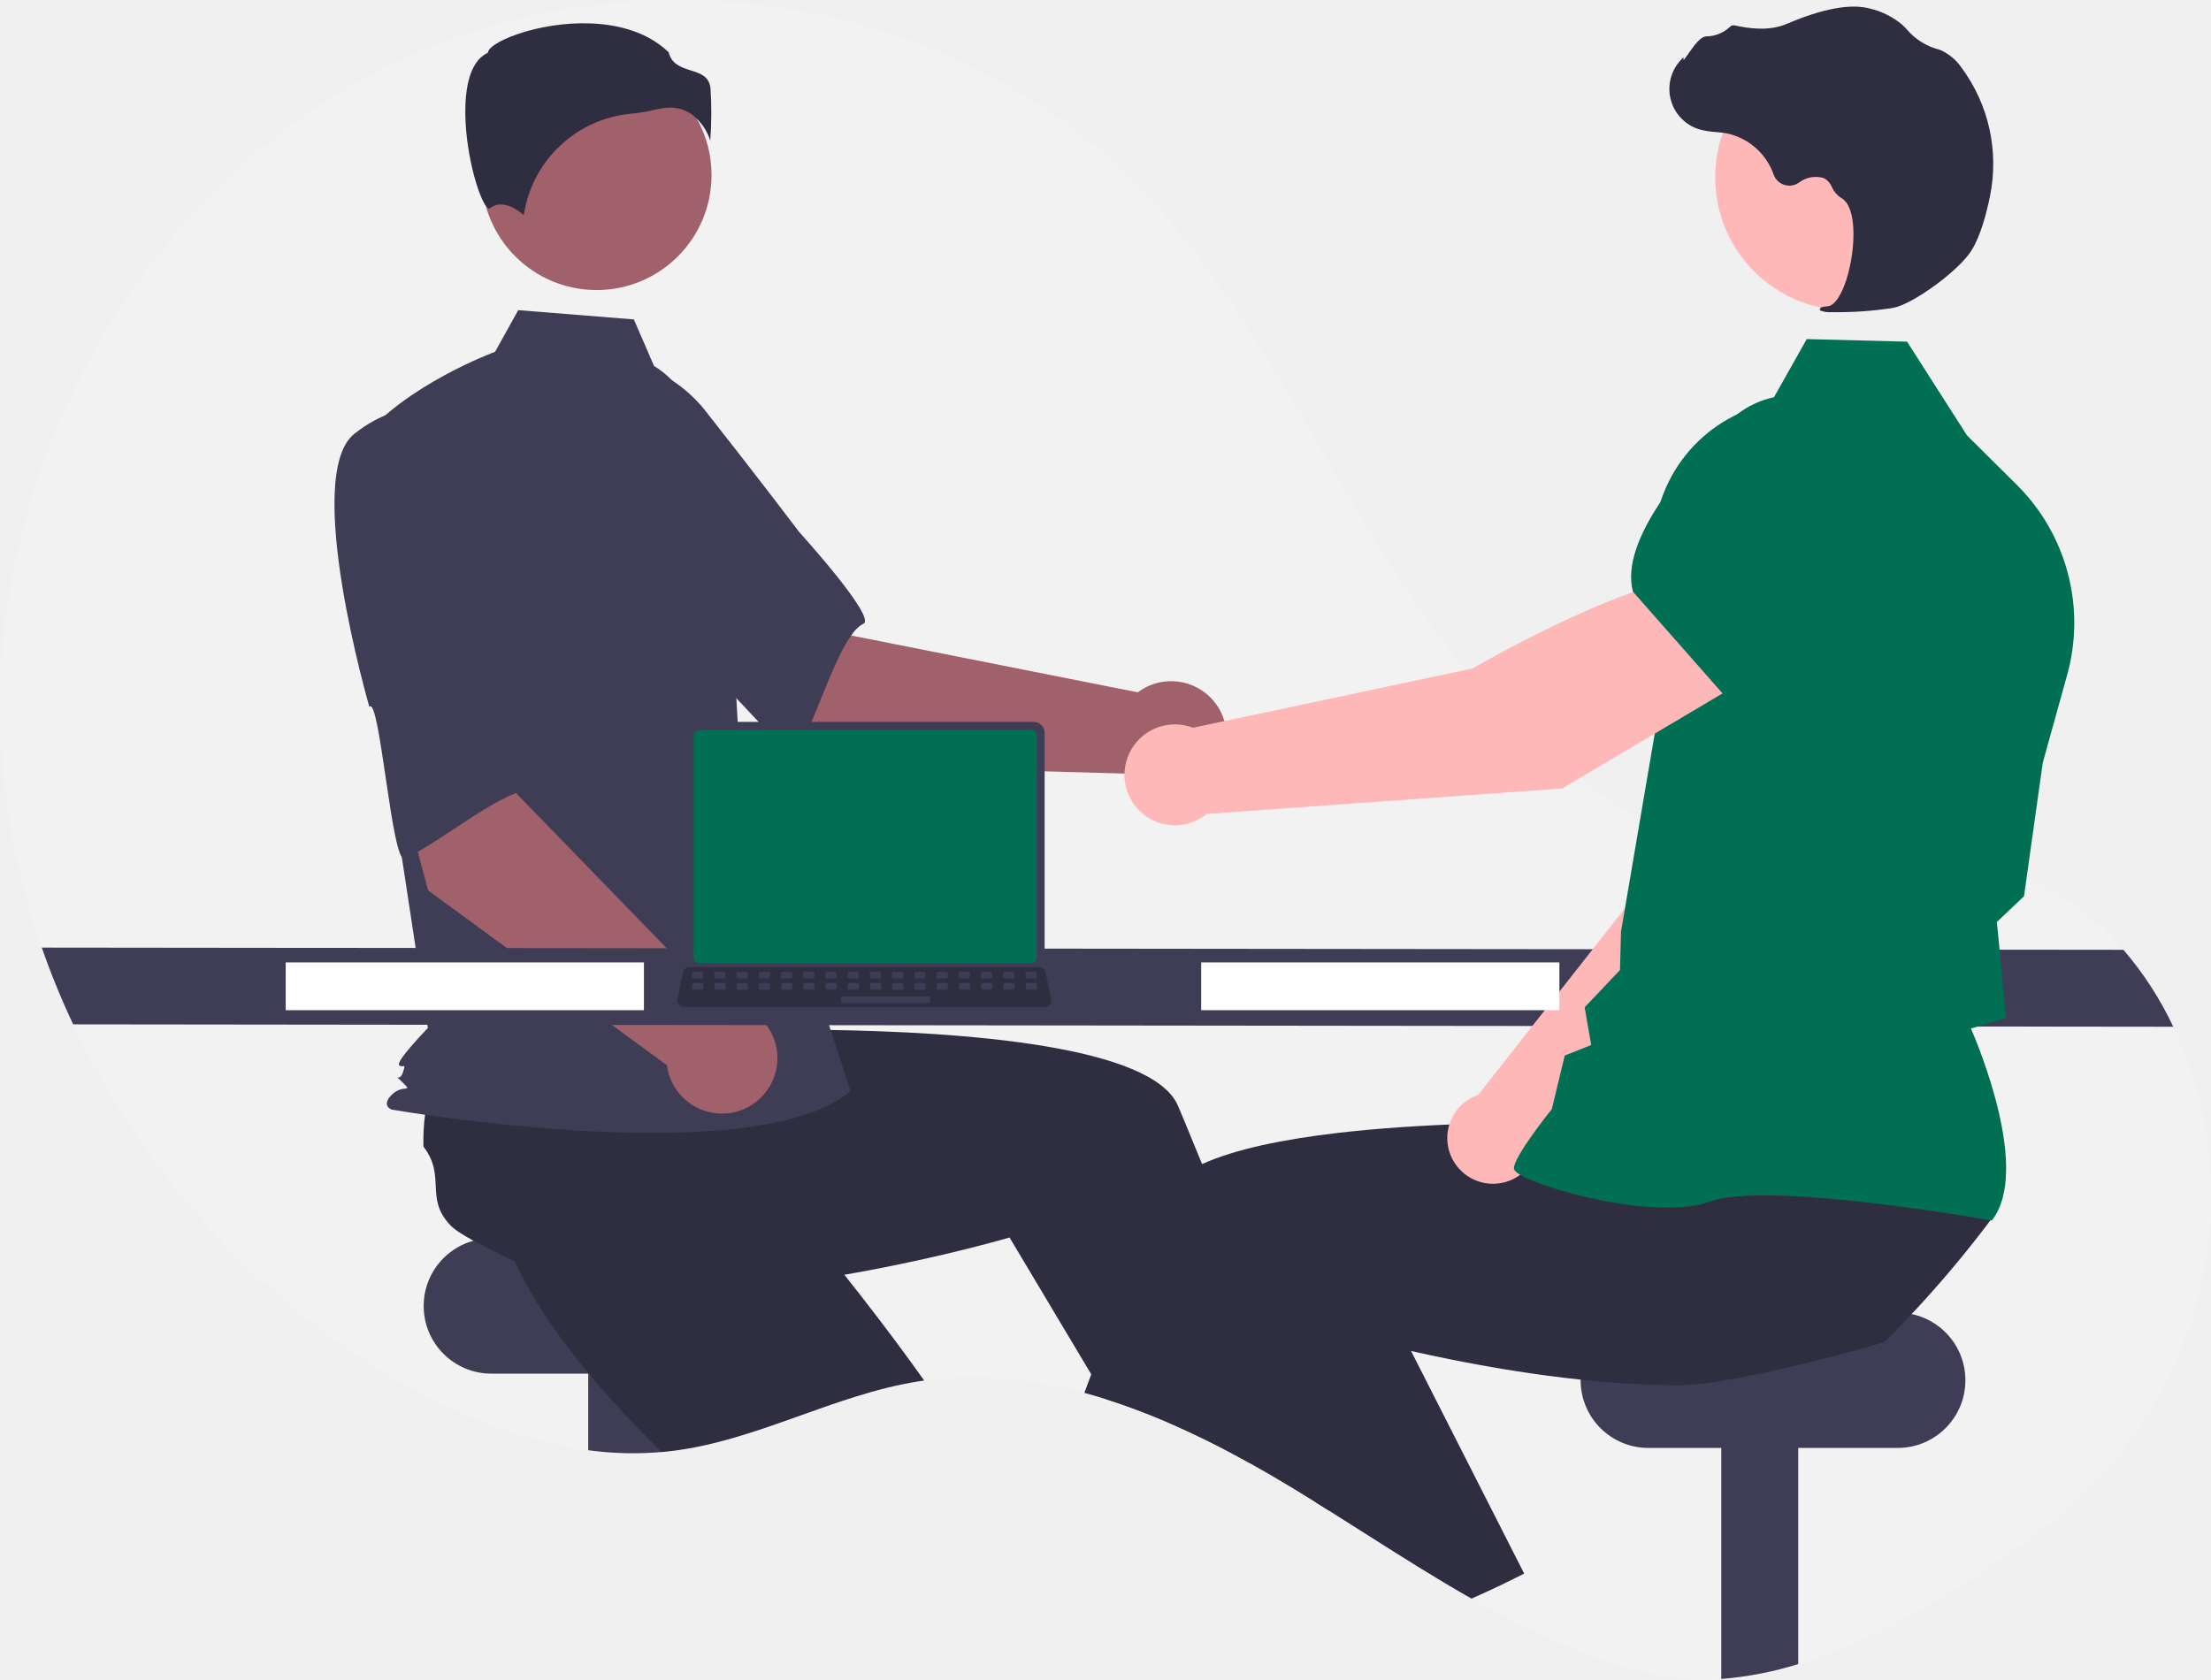
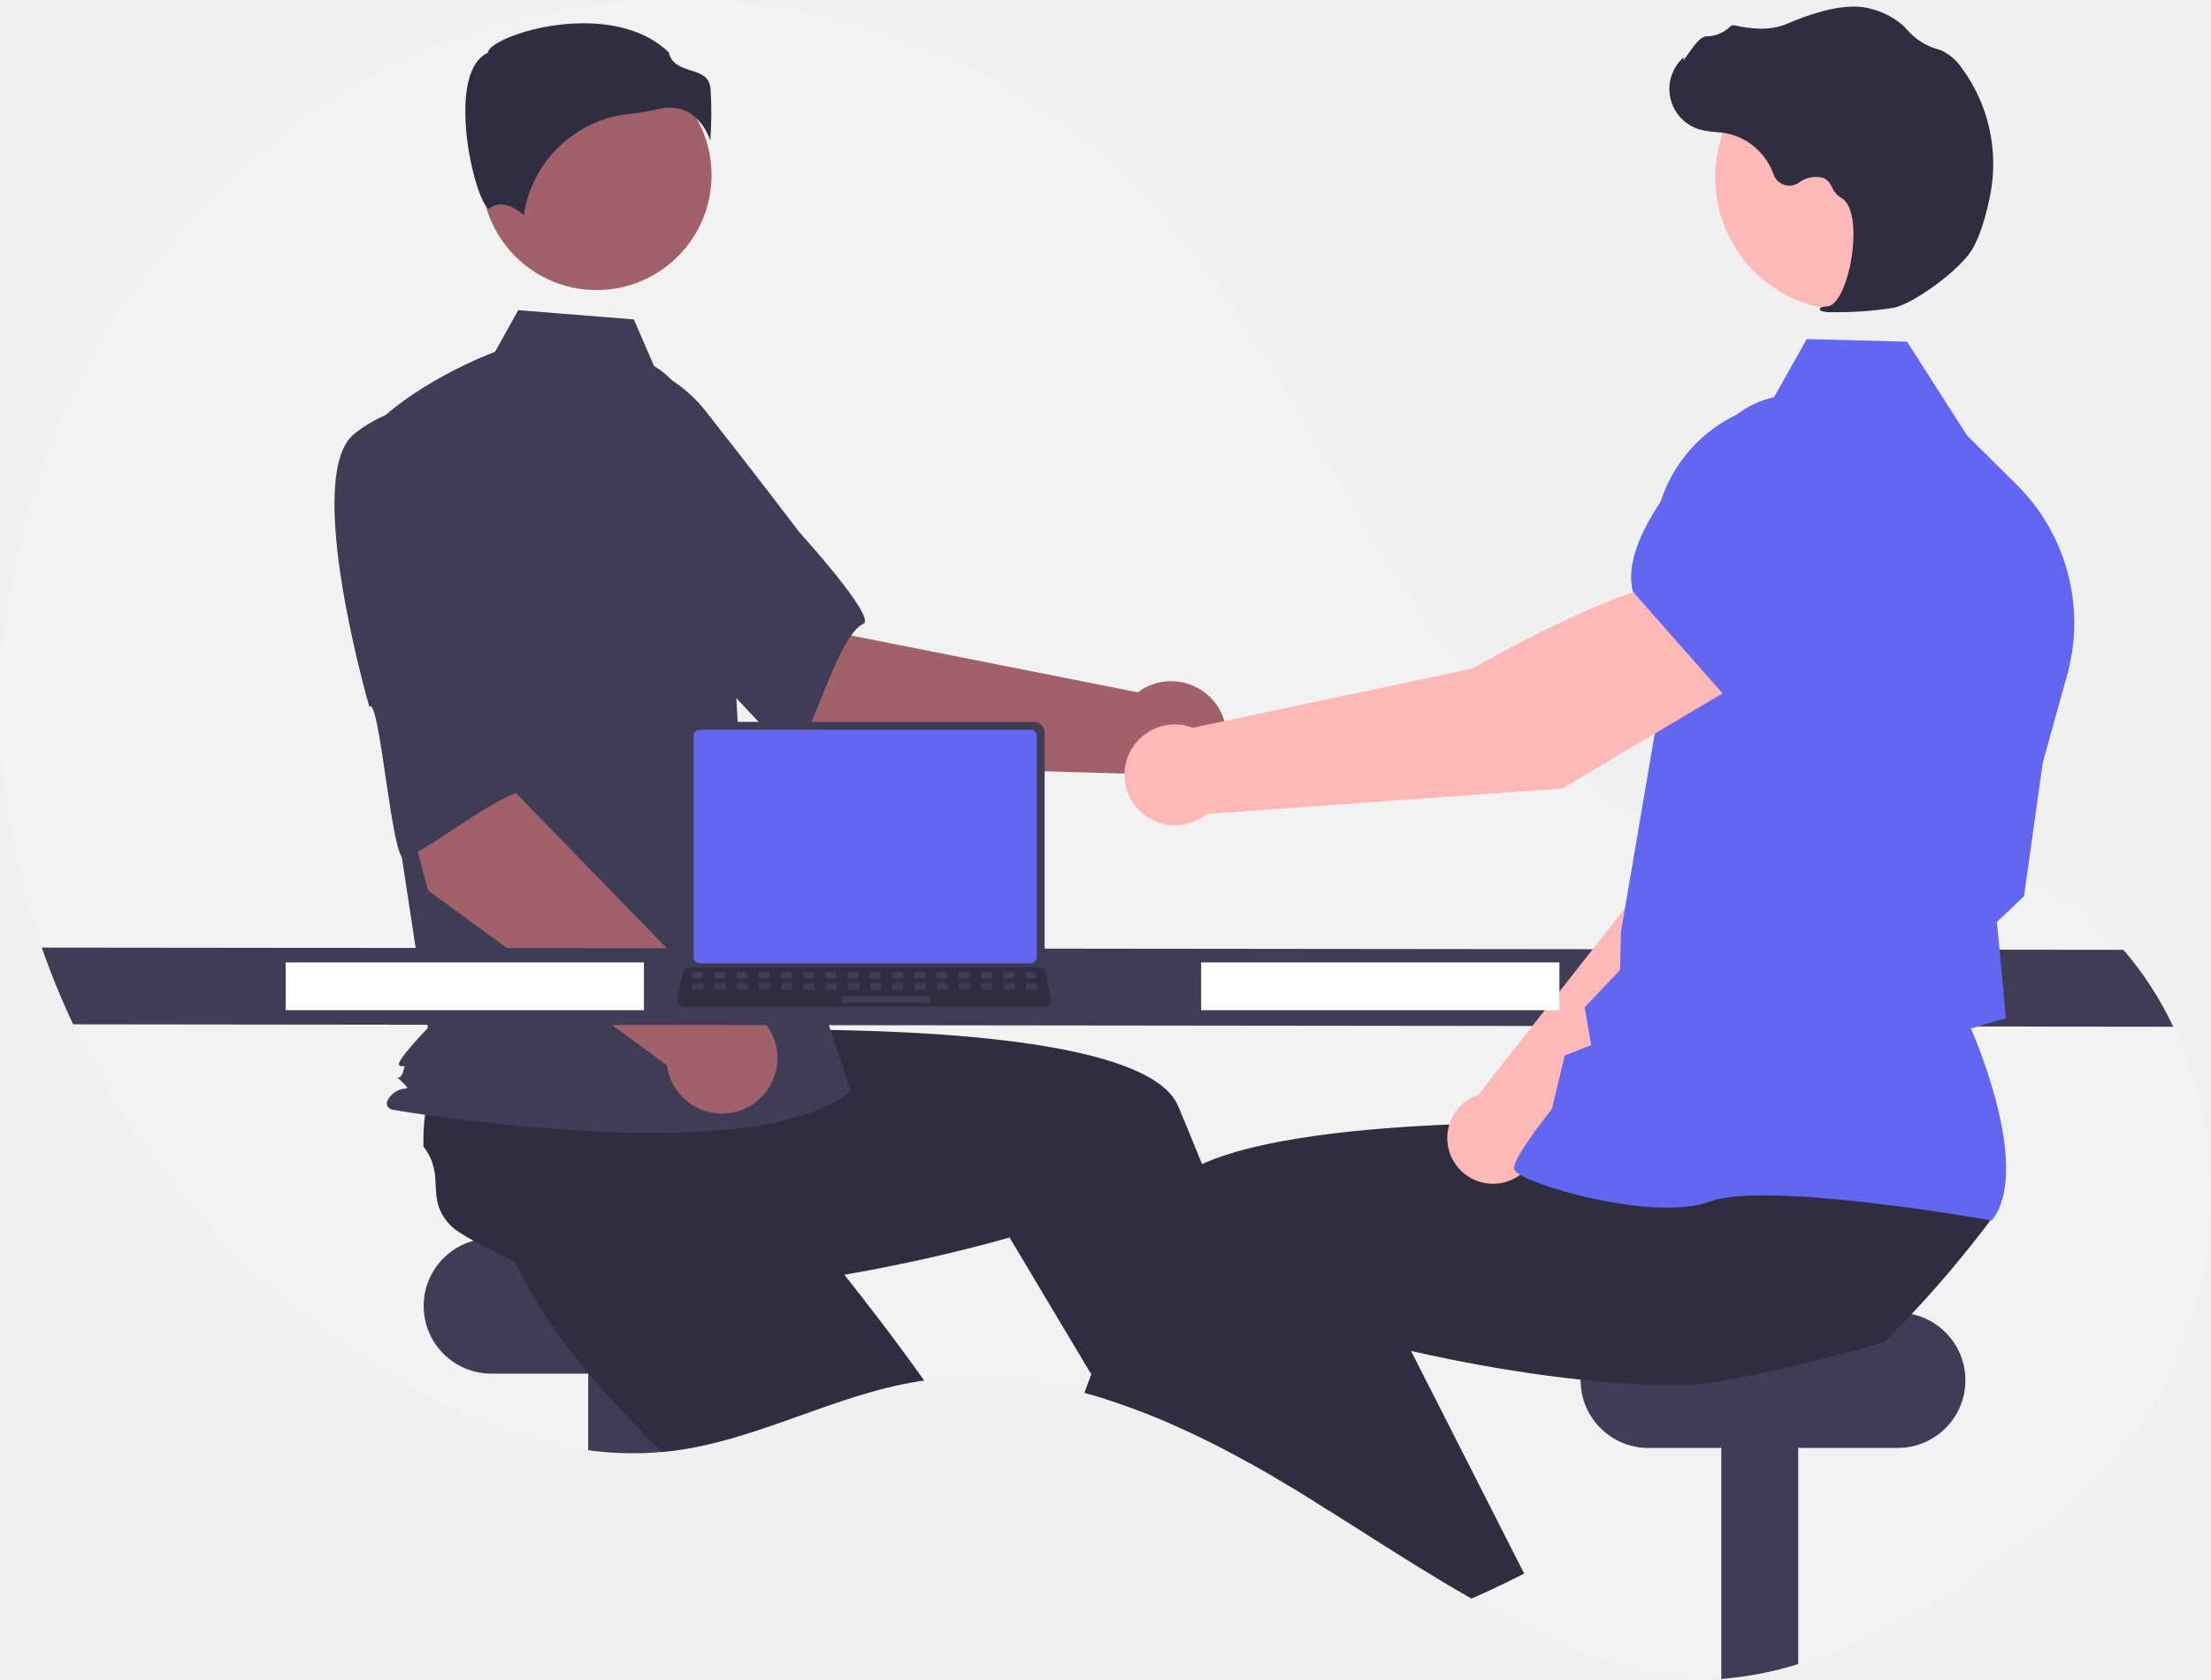
<svg xmlns="http://www.w3.org/2000/svg" data-name="Layer 1" width="833.222" height="633.11" viewBox="0 0 833.222 633.11">
  <path d="M954.314,708.907c-27.3,20.79-60.56,41.85-93.26,51.78a132.151,132.151,0,0,1-29,5.61,87.682,87.682,0,0,1-27.45-2.13c-23.6-5.87-45.49-16.15-66.67-28.16-6.92-3.93-13.76-8.04-20.56-12.24-11.1-6.86-22.09-13.96-33.11-20.89-1.65-1.05-3.29-2.08-4.94-3.1h-.01q-3.99-2.505-8-4.94c-.47-.29-.94-.57-1.42-.86q-7.575-4.59-15.41-8.97c-.64-.35-1.28-.71-1.92-1.06a337.758,337.758,0,0,0-31.12-15.23c-6.98-2.94-14.05-5.59-21.19-7.85h-.01c-2.73-.86-5.47-1.67-8.22-2.41a172.032,172.032,0,0,0-25.14-4.92,137.461,137.461,0,0,0-35.21.28c-.79.11-1.57.22-2.36.35-31.6,5.06-60.44,22.12-92.18,26.14-1.03.13-2.05.25-3.08.34-.44.04-.88.09-1.32.12a126.185,126.185,0,0,1-27.68-.68c-25.63-3.38-50.59-13.87-73.06-27.09-52.53-30.91-95.13-78.42-121.03-133.44a297.454,297.454,0,0,1-11.83-28.93,278.47,278.47,0,0,1-15.67-84.85c-2.43-100.36,54.6-201.05,144.14-246.44,89.55-45.39,207.35-30.38,279.57,39.35,43.81,42.3,69.16,99.62,102.13,150.83,32.97,51.2,79.83,100.11,140.27,107.57,30.79,3.8,63.01-3.55,92.52,6.01,16.34,5.3,30.28,15.44,41.51,28.36a127.185,127.185,0,0,1,18.78,29,141.927,141.927,0,0,1,8.73,23.54c.41,1.49.79,2.98,1.16,4.47C1026.974,608.507,1003.484,671.447,954.314,708.907Z" transform="translate(-183.3889 -133.445)" fill="#f2f2f2" />
  <rect x="159.665" y="466.772" width="145" height="51" rx="25.5" fill="#3f3d56" />
  <path d="M434.054,638.217v42.43a125.553,125.553,0,0,1-29-.56v-41.87Z" transform="translate(-183.3889 -133.445)" fill="#3f3d56" />
  <path d="M531.674,653.817c-.79.11-1.57.22-2.36.35-31.6,5.06-60.44,22.12-92.18,26.14-1.03.13-2.05.25-3.08.34-.44.04-.88.09-1.32.12-7.75-7.59-15.5-15.67-22.78-24.04-3.95-4.53-7.77-9.15-11.36-13.83-9.32-12.08-17.22-24.5-22.44-36.7.53-5.85-3.11-19.38-4.85-29.74l-.01-.01c-.74-4.35-1.14-8.13-.77-10.56,2.12-14.02,13.57-12.41,17.09-26.15a77.5,77.5,0,0,1,10.11-7.11c.59-.35,1.19-.7,1.81-1.05l38.2-26.4,14.6,14.32,22.22,21.8,24.08,23.61-20.44,20.65s17.08,19.69,37.05,45.94C520.604,638.547,526.174,646.077,531.674,653.817Z" transform="translate(-183.3889 -133.445)" fill="#2f2e41" />
  <path d="M861.054,638.217v122.47a132.151,132.151,0,0,1-29,5.61v-128.08Z" transform="translate(-183.3889 -133.445)" fill="#3f3d56" />
  <rect x="595.665" y="494.772" width="145" height="51" rx="25.5" fill="#3f3d56" />
  <path d="M669.894,693.977q-7.575-4.59-15.41-8.97c-.64-.35-1.28-.71-1.92-1.06l3.44-1.47,9.28-3.99.09-.04.1.34Z" transform="translate(-183.3889 -133.445)" fill="#ffb6b6" />
  <path d="M684.264,702.877c-1.65-1.05-3.29-2.08-4.94-3.1h-.01q-3.99-2.505-8-4.94c-.47-.29-.94-.57-1.42-.86q-7.575-4.59-15.41-8.97c-.64-.35-1.28-.71-1.92-1.06a337.758,337.758,0,0,0-31.12-15.23c-6.98-2.94-14.05-5.59-21.19-7.85h-.01l-5.61-9.39-25.25-42.29-5.55-9.29s-18.93,5.6-45.72,10.97c-9.75,1.96-20.53,3.88-31.84,5.5-12.09,1.72-24.77,3.09-37.37,3.75-6.01.32-12,.48-17.9.43-15.25-.1-29.9-1.53-42.73-4.93-4.28-4.02-17.18-9.49-26.42-14.5h-.01c-3.88-2.1-7.1-4.11-8.79-5.9-9.74-10.3-1.42-18.33-10.08-29.57a78.018,78.018,0,0,1,.63-12.34c.09-.68.18-1.37.29-2.07l2.73-46.36,20.28-2.68,30.86-4.08,33.43-4.42,3.68,28.82s26.03-1.32,59.01-.88c52.97.72,123.85,6,133.45,28.66.9,2.13,1.8,4.28,2.7,6.43q3.21,7.71,6.36,15.5c7.61,18.8,14.87,37.78,21.5,55.72,4.12,11.16,8,21.92,11.57,31.99,2.87,8.1,5.53,15.76,7.96,22.81,2.22,6.44,4.23,12.37,6.02,17.69C683.724,701.267,683.994,702.087,684.264,702.877Z" transform="translate(-183.3889 -133.445)" fill="#2f2e41" />
  <path d="M497.708,421.99l-64.055-54.401,41.675-42.177,29.075,47.623,107.774,21.367a20.9,20.9,0,1,1-2.97,30.678Z" transform="translate(-183.3889 -133.445)" fill="#a0616a" />
  <path d="M377.042,296.092c-7.403,24.083,63.1,81.52,63.1,81.52.783-5.782,40.756,44.073,43.475,39.558,7.729-12.832,16.234-44.552,25.157-48.606,5.103-2.318-24.171-34.543-24.171-34.543s-14.933-19.756-34.649-44.794a53.412,53.412,0,0,0-47.084-20.961S384.445,272.009,377.042,296.092Z" transform="translate(-183.3889 -133.445)" fill="#3f3d56" />
  <circle cx="224.825" cy="66.009" r="43.324" fill="#a0616a" />
  <path d="M429.876,271.412c9.334,5.549,14.917,15.744,18.122,26.119a247.516,247.516,0,0,1,10.636,59.137l3.385,60.089,41.926,127.947c-36.336,30.746-172.919,6.988-172.919,6.988s-4.193-1.397,0-5.59,8.274-.478,4.082-4.671-1.302.478.095-3.715,0-1.397-1.398-2.795,10.819-13.976,10.819-13.976L333.445,447.503,319.47,299.363c16.771-20.963,50.498-33.321,50.498-33.321l8.715-15.687,43.574,3.486Z" transform="translate(-183.3889 -133.445)" fill="#3f3d56" />
  <path d="M443.928,176.437a20.078,20.078,0,0,1,7.133,10.02,141.018,141.018,0,0,0,.093-19.659c-.511-4.601-3.75-5.636-7.5-6.835-3.387-1.083-7.218-2.307-8.248-6.774-13.619-13.248-37.326-12.58-53.55-7.959-8.928,2.543-14.065,5.81-14.524,7.724l-.095.394-.363.181c-6.882,3.441-8.221,14.306-8.133,22.815.168,16.031,5.703,34.239,8.821,35.718.165.078.207.048.278-.012h0c4.695-3.752,10.424.285,12.941,2.48a45.059,45.059,0,0,1,40.346-38.219,70.703,70.703,0,0,0,9.724-1.631,20.472,20.472,0,0,1,4.968-.652A14.137,14.137,0,0,1,443.928,176.437Z" transform="translate(-183.3889 -133.445)" fill="#2f2e41" />
-   <path d="M389.338,487.262,376.085,480.475a3.632,3.632,0,0,1,3.276-6.397l13.253,6.787a3.632,3.632,0,0,1-3.276,6.397Z" transform="translate(-183.3889 -133.445)" fill="#016f54" />
+   <path d="M389.338,487.262,376.085,480.475a3.632,3.632,0,0,1,3.276-6.397l13.253,6.787a3.632,3.632,0,0,1-3.276,6.397Z" transform="translate(-183.3889 -133.445)" fill="#6366f1" />
  <path d="M344.735,469.078l-21.801-81.162,58.259-11.028-3.133,55.709,76.547,78.818A20.9,20.9,0,1,1,434.732,534.973Z" transform="translate(-183.3889 -133.445)" fill="#a0616a" />
  <path d="M316.972,296.916c-19.775,15.612,5.606,102.935,5.606,102.935,3.93-4.313,8.496,59.425,13.299,57.255,13.651-6.168,38.673-27.438,48.319-25.704,5.516.992-.263-42.159-.263-42.159s-1.063-24.742-3.061-56.548a53.412,53.412,0,0,0-26.836-44.001S336.747,281.305,316.972,296.916Z" transform="translate(-183.3889 -133.445)" fill="#3f3d56" />
  <path d="M1002.384,520.457l-791.42-.9a297.454,297.454,0,0,1-11.83-28.93l784.47.83A127.185,127.185,0,0,1,1002.384,520.457Z" transform="translate(-183.3889 -133.445)" fill="#3f3d56" />
  <path d="M750.314,730.277q-6.135,2.97-12.38,5.73c-6.92-3.93-13.76-8.04-20.56-12.24l25.22-11.08Z" transform="translate(-183.3889 -133.445)" fill="#ffb6b6" />
  <path d="M934.194,592.477q-6.15,8.25-12.69,16.17-6.03,7.305-12.38,14.33c-1.75,1.94-3.52,3.87-5.33,5.78q-4.995,5.355-10.21,10.53c-6.26,1.97-18.94,5.44-32.53,8.68-9.89,2.35-20.26,4.58-29,6a104.486,104.486,0,0,1-14.81,1.58c-5.9.05-11.89-.11-17.9-.43-6.78-.36-13.57-.92-20.28-1.64-17.45-1.83-34.35-4.68-48.93-7.61-5.34-1.06-10.36-2.14-14.98-3.19-8.75-1.97-16.07-3.81-21.37-5.21-5.97-1.56-9.37-2.57-9.37-2.57l-14.95,25.04-7.76,12.99-5.7,9.55-1.52,2.53c-.64-.35-1.28-.71-1.92-1.06a337.758,337.758,0,0,0-31.12-15.23c-6.98-2.94-14.05-5.59-21.19-7.85h-.01c-2.73-.86-5.47-1.67-8.22-2.41q1.29-3.465,2.61-6.98,2.46-6.555,5.02-13.23c3.69-9.64,7.51-19.42,11.44-29.15,3.22-7.99,6.5-15.95,9.82-23.8,1.53-3.62,4.64-6.8,8.99-9.59a52.323,52.323,0,0,1,6.49-3.48c12.45-5.67,30.79-9.36,51-11.73,1.67-.19,3.35-.38,5.04-.56,16.73-1.76,34.48-2.67,51.08-3.09,8.31-.21,16.33-.29,23.79-.3q3.615,0,7.03.02h.01c6.15.03,11.81.12,16.79.22.97.02,1.91.05,2.83.07h.01c.62.01,1.23.03,1.83.04,10.89.28,17.57.62,17.57.62l2.59-20.32.53-4.1.5-3.9v-.01l.06-.49.41-.01,7.2-.14,60.52-1.18,33.06-.65-5.24,22.46-8.65,37.06C905.234,592.097,934.494,587.507,934.194,592.477Z" transform="translate(-183.3889 -133.445)" fill="#2f2e41" />
  <path d="M757.774,726.577c-2.47,1.26-4.96,2.5-7.46,3.7q-6.135,2.97-12.38,5.73c-6.92-3.93-13.76-8.04-20.56-12.24-11.1-6.86-22.09-13.96-33.11-20.89-1.65-1.05-3.29-2.08-4.94-3.1h-.01c-4.54-6.74-9.17-13.76-13.84-20.99-.07-.1-.13-.2-.19-.3q-1.8-2.76-3.58-5.56c-7.47-11.7-14.98-23.9-22.27-36.36l18.46-8.62,34.32-16.02,5.92-2.76,17.02,33.51,15.18,29.89,3.38,6.65Z" transform="translate(-183.3889 -133.445)" fill="#2f2e41" />
  <path d="M762.946,565.695l87.501-84.384,24.252-68.67L838.926,397.086c-18.375,17.601-38.237,72.424-38.237,72.424L740.477,546.115c-.469.161-.937.331-1.399.535a17.231,17.231,0,1,0,23.869,19.045Z" transform="translate(-183.3889 -133.445)" fill="#ffb8b8" />
-   <path d="M828.86,404.753l45.375,14.405.171-.028c16.889-2.829,30.903-30.412,39.684-53.054a31.596,31.596,0,0,0-16.087-40.025h0a31.666,31.666,0,0,0-33.165,4.184l-23.301,19.039Z" transform="translate(-183.3889 -133.445)" fill="#016f54" />
-   <path d="M934.012,593.49l.265-.352c14.157-18.776-5.206-65.273-8.133-72.017l13.164-3.899-2.294-25.064-1.105-11.176L946.143,471.262l.034-.248,7.039-50.092,9.21-33.154A73.285,73.285,0,0,0,943.465,316.233L924.638,297.54l-22.556-35.306-37.819-.976-13.6,24.159a55.141,55.141,0,0,0-44.103,55.179l1.28,64.316L794.269,484.598l-.381,14.475-13.319,14.055,2.462,14.21-9.963,3.969-4.875,20.191c-1.862,2.33-14.156,17.87-14.268,22.202-.017.65.447,1.292,1.459,2.016,7.958,5.694,52.437,18.031,72.456,10.614,21.323-7.894,104.895,6.932,105.737,7.083Z" transform="translate(-183.3889 -133.445)" fill="#016f54" />
+   <path d="M828.86,404.753l45.375,14.405.171-.028c16.889-2.829,30.903-30.412,39.684-53.054a31.596,31.596,0,0,0-16.087-40.025h0a31.666,31.666,0,0,0-33.165,4.184l-23.301,19.039Z" transform="translate(-183.3889 -133.445)" fill="#6366f1" />
+   <path d="M934.012,593.49l.265-.352c14.157-18.776-5.206-65.273-8.133-72.017l13.164-3.899-2.294-25.064-1.105-11.176L946.143,471.262l.034-.248,7.039-50.092,9.21-33.154A73.285,73.285,0,0,0,943.465,316.233L924.638,297.54l-22.556-35.306-37.819-.976-13.6,24.159a55.141,55.141,0,0,0-44.103,55.179l1.28,64.316L794.269,484.598l-.381,14.475-13.319,14.055,2.462,14.21-9.963,3.969-4.875,20.191c-1.862,2.33-14.156,17.87-14.268,22.202-.017.65.447,1.292,1.459,2.016,7.958,5.694,52.437,18.031,72.456,10.614,21.323-7.894,104.895,6.932,105.737,7.083Z" transform="translate(-183.3889 -133.445)" fill="#6366f1" />
  <circle cx="696.48" cy="66.885" r="50.104" fill="#ffb8b8" />
  <path d="M873.756,251.104a136.267,136.267,0,0,0,23.181-1.62c7.599-1.545,24.599-14.003,29.339-21.5h0c3.521-5.57,5.772-14.268,7.042-20.583a60.914,60.914,0,0,0-10.654-48.358,19.245,19.245,0,0,0-7.773-6.634c-.278-.109-.565-.205-.855-.288a23.745,23.745,0,0,1-11.812-7.309,19.586,19.586,0,0,0-1.964-2.021,29.248,29.248,0,0,0-12.203-6.127c-7.254-1.941-17.752-.014-31.202,5.733-6.757,2.888-14.147,1.843-19.832.609a1.86,1.86,0,0,0-1.751.6,13.132,13.132,0,0,1-8.925,3.558c-2.032.089-4.164,2.903-6.741,6.572-.585.833-1.267,1.805-1.759,2.396l-.066-1.136-1.149,1.267a15.935,15.935,0,0,0,7.194,25.961,31.076,31.076,0,0,0,6.25.996c1.279.115,2.602.234,3.87.454a24.025,24.025,0,0,1,17.853,15.59,6.283,6.283,0,0,0,9.483,3.05,10.381,10.381,0,0,1,9.459-1.722,6.891,6.891,0,0,1,3.046,3.455,8.98,8.98,0,0,0,3.408,3.976c5.15,2.655,5.505,14.417,3.655,24.222-1.783,9.451-5.307,16.288-8.57,16.626-2.512.26-2.799.438-2.981.883l-.162.398.282.372A10.261,10.261,0,0,0,873.756,251.104Z" transform="translate(-183.3889 -133.445)" fill="#2f2e41" />
  <path d="M841.302,389.605l-19.319-38.516c-28.041,1.915-83.695,34.337-83.695,34.337L632.99,407.752a19.023,19.023,0,1,0,5.186,32.508L772.123,430.659Z" transform="translate(-183.3889 -133.445)" fill="#ffb8b8" />
-   <path d="M833.51,395.929l50.454-37.495,8.887-32.027a34.982,34.982,0,0,0-10.521-35.394h0a34.899,34.899,0,0,0-47.624,1.537c-18.987,18.951-40.642,45.39-35.99,63.723l.047.186Z" transform="translate(-183.3889 -133.445)" fill="#016f54" />
+   <path d="M833.51,395.929l50.454-37.495,8.887-32.027a34.982,34.982,0,0,0-10.521-35.394h0a34.899,34.899,0,0,0-47.624,1.537c-18.987,18.951-40.642,45.39-35.99,63.723l.047.186Z" transform="translate(-183.3889 -133.445)" fill="#6366f1" />
  <rect x="452.665" y="362.772" width="135" height="18" fill="#fff" />
  <rect x="107.665" y="362.772" width="135" height="18" fill="#fff" />
  <path d="M441.818,409.655v85.704a4.122,4.122,0,0,0,4.119,4.119H572.941a4.122,4.122,0,0,0,4.119-4.119v-85.704a4.124,4.124,0,0,0-4.119-4.115H445.937A4.124,4.124,0,0,0,441.818,409.655Z" transform="translate(-183.3889 -133.445)" fill="#3f3d56" />
-   <path d="M444.797,410.722v83.58a2.205,2.205,0,0,0,2.201,2.201H571.884a2.205,2.205,0,0,0,2.201-2.201V410.722a2.206,2.206,0,0,0-2.201-2.206H446.999A2.206,2.206,0,0,0,444.797,410.722Z" transform="translate(-183.3889 -133.445)" fill="#016f54" />
+   <path d="M444.797,410.722v83.58a2.205,2.205,0,0,0,2.201,2.201H571.884a2.205,2.205,0,0,0,2.201-2.201V410.722a2.206,2.206,0,0,0-2.201-2.206H446.999A2.206,2.206,0,0,0,444.797,410.722Z" transform="translate(-183.3889 -133.445)" fill="#6366f1" />
  <path d="M439.161,512.074a2.47,2.47,0,0,0,1.943.93h135.992A2.502,2.502,0,0,0,579.543,509.988l-2.111-10.027a2.507,2.507,0,0,0-1.558-1.818,2.425,2.425,0,0,0-.888-.168H443.208a2.425,2.425,0,0,0-.888.168,2.507,2.507,0,0,0-1.558,1.818l-2.111,10.027A2.5,2.5,0,0,0,439.161,512.074Z" transform="translate(-183.3889 -133.445)" fill="#2f2e41" />
  <rect x="569.832" y="499.781" width="4.188" height="2.513" rx="0.488" transform="translate(960.4626 868.6308) rotate(-180)" fill="#3f3d56" />
  <rect x="561.455" y="499.781" width="4.188" height="2.513" rx="0.488" transform="translate(943.7086 868.6308) rotate(-180)" fill="#3f3d56" />
  <rect x="553.078" y="499.781" width="4.188" height="2.513" rx="0.488" transform="translate(926.9547 868.6308) rotate(-180)" fill="#3f3d56" />
  <rect x="544.701" y="499.781" width="4.188" height="2.513" rx="0.488" transform="translate(910.2007 868.6308) rotate(-180)" fill="#3f3d56" />
  <rect x="536.324" y="499.781" width="4.188" height="2.513" rx="0.488" transform="translate(893.4467 868.6308) rotate(-180)" fill="#3f3d56" />
  <rect x="527.947" y="499.781" width="4.188" height="2.513" rx="0.488" transform="translate(876.6928 868.6308) rotate(-180)" fill="#3f3d56" />
  <rect x="519.57" y="499.781" width="4.188" height="2.513" rx="0.488" transform="translate(859.9388 868.6308) rotate(-180)" fill="#3f3d56" />
  <rect x="511.193" y="499.781" width="4.188" height="2.513" rx="0.488" transform="translate(843.1848 868.6308) rotate(-180)" fill="#3f3d56" />
  <rect x="502.816" y="499.781" width="4.188" height="2.513" rx="0.488" transform="translate(826.4309 868.6308) rotate(-180)" fill="#3f3d56" />
  <rect x="494.439" y="499.781" width="4.188" height="2.513" rx="0.488" transform="translate(809.6769 868.6308) rotate(-180)" fill="#3f3d56" />
  <rect x="486.062" y="499.781" width="4.188" height="2.513" rx="0.488" transform="translate(792.9229 868.6308) rotate(-180)" fill="#3f3d56" />
  <rect x="477.685" y="499.781" width="4.188" height="2.513" rx="0.488" transform="translate(776.169 868.6308) rotate(-180)" fill="#3f3d56" />
  <rect x="469.308" y="499.781" width="4.188" height="2.513" rx="0.488" transform="translate(759.415 868.6308) rotate(-180)" fill="#3f3d56" />
  <rect x="460.931" y="499.781" width="4.188" height="2.513" rx="0.488" transform="translate(742.6611 868.6308) rotate(-180)" fill="#3f3d56" />
  <rect x="452.554" y="499.781" width="4.188" height="2.513" rx="0.488" transform="translate(725.9071 868.6308) rotate(-180)" fill="#3f3d56" />
  <rect x="444.177" y="499.781" width="4.188" height="2.513" rx="0.488" transform="translate(709.1531 868.6308) rotate(-180)" fill="#3f3d56" />
  <rect x="569.931" y="503.97" width="4.188" height="2.513" rx="0.488" transform="translate(960.6605 877.0078) rotate(-180)" fill="#3f3d56" />
  <rect x="561.554" y="503.97" width="4.188" height="2.513" rx="0.488" transform="translate(943.9066 877.0078) rotate(-180)" fill="#3f3d56" />
  <rect x="553.177" y="503.97" width="4.188" height="2.513" rx="0.488" transform="translate(927.1526 877.0078) rotate(-180)" fill="#3f3d56" />
  <rect x="544.8" y="503.97" width="4.188" height="2.513" rx="0.488" transform="translate(910.3987 877.0078) rotate(-180)" fill="#3f3d56" />
  <rect x="536.423" y="503.97" width="4.188" height="2.513" rx="0.488" transform="translate(893.6447 877.0078) rotate(-180)" fill="#3f3d56" />
  <rect x="528.046" y="503.97" width="4.188" height="2.513" rx="0.488" transform="translate(876.8907 877.0078) rotate(-180)" fill="#3f3d56" />
  <rect x="519.669" y="503.97" width="4.188" height="2.513" rx="0.488" transform="translate(860.1368 877.0078) rotate(-180)" fill="#3f3d56" />
  <rect x="511.292" y="503.97" width="4.188" height="2.513" rx="0.488" transform="translate(843.3828 877.0078) rotate(-180)" fill="#3f3d56" />
  <rect x="502.915" y="503.97" width="4.188" height="2.513" rx="0.488" transform="translate(826.6288 877.0078) rotate(-180)" fill="#3f3d56" />
  <rect x="494.538" y="503.97" width="4.188" height="2.513" rx="0.488" transform="translate(809.8749 877.0078) rotate(-180)" fill="#3f3d56" />
  <rect x="486.161" y="503.97" width="4.188" height="2.513" rx="0.488" transform="translate(793.1209 877.0078) rotate(-180)" fill="#3f3d56" />
  <rect x="477.784" y="503.97" width="4.188" height="2.513" rx="0.488" transform="translate(776.3669 877.0078) rotate(-180)" fill="#3f3d56" />
  <rect x="469.407" y="503.97" width="4.188" height="2.513" rx="0.488" transform="translate(759.613 877.0078) rotate(-180)" fill="#3f3d56" />
  <rect x="461.03" y="503.97" width="4.188" height="2.513" rx="0.488" transform="translate(742.859 877.0078) rotate(-180)" fill="#3f3d56" />
  <rect x="452.653" y="503.97" width="4.188" height="2.513" rx="0.488" transform="translate(726.1051 877.0078) rotate(-180)" fill="#3f3d56" />
  <rect x="444.276" y="503.97" width="4.188" height="2.513" rx="0.488" transform="translate(709.3511 877.0078) rotate(-180)" fill="#3f3d56" />
  <rect x="500.402" y="508.996" width="33.508" height="2.513" rx="0.488" transform="translate(850.9221 887.0602) rotate(-180)" fill="#3f3d56" />
</svg>
